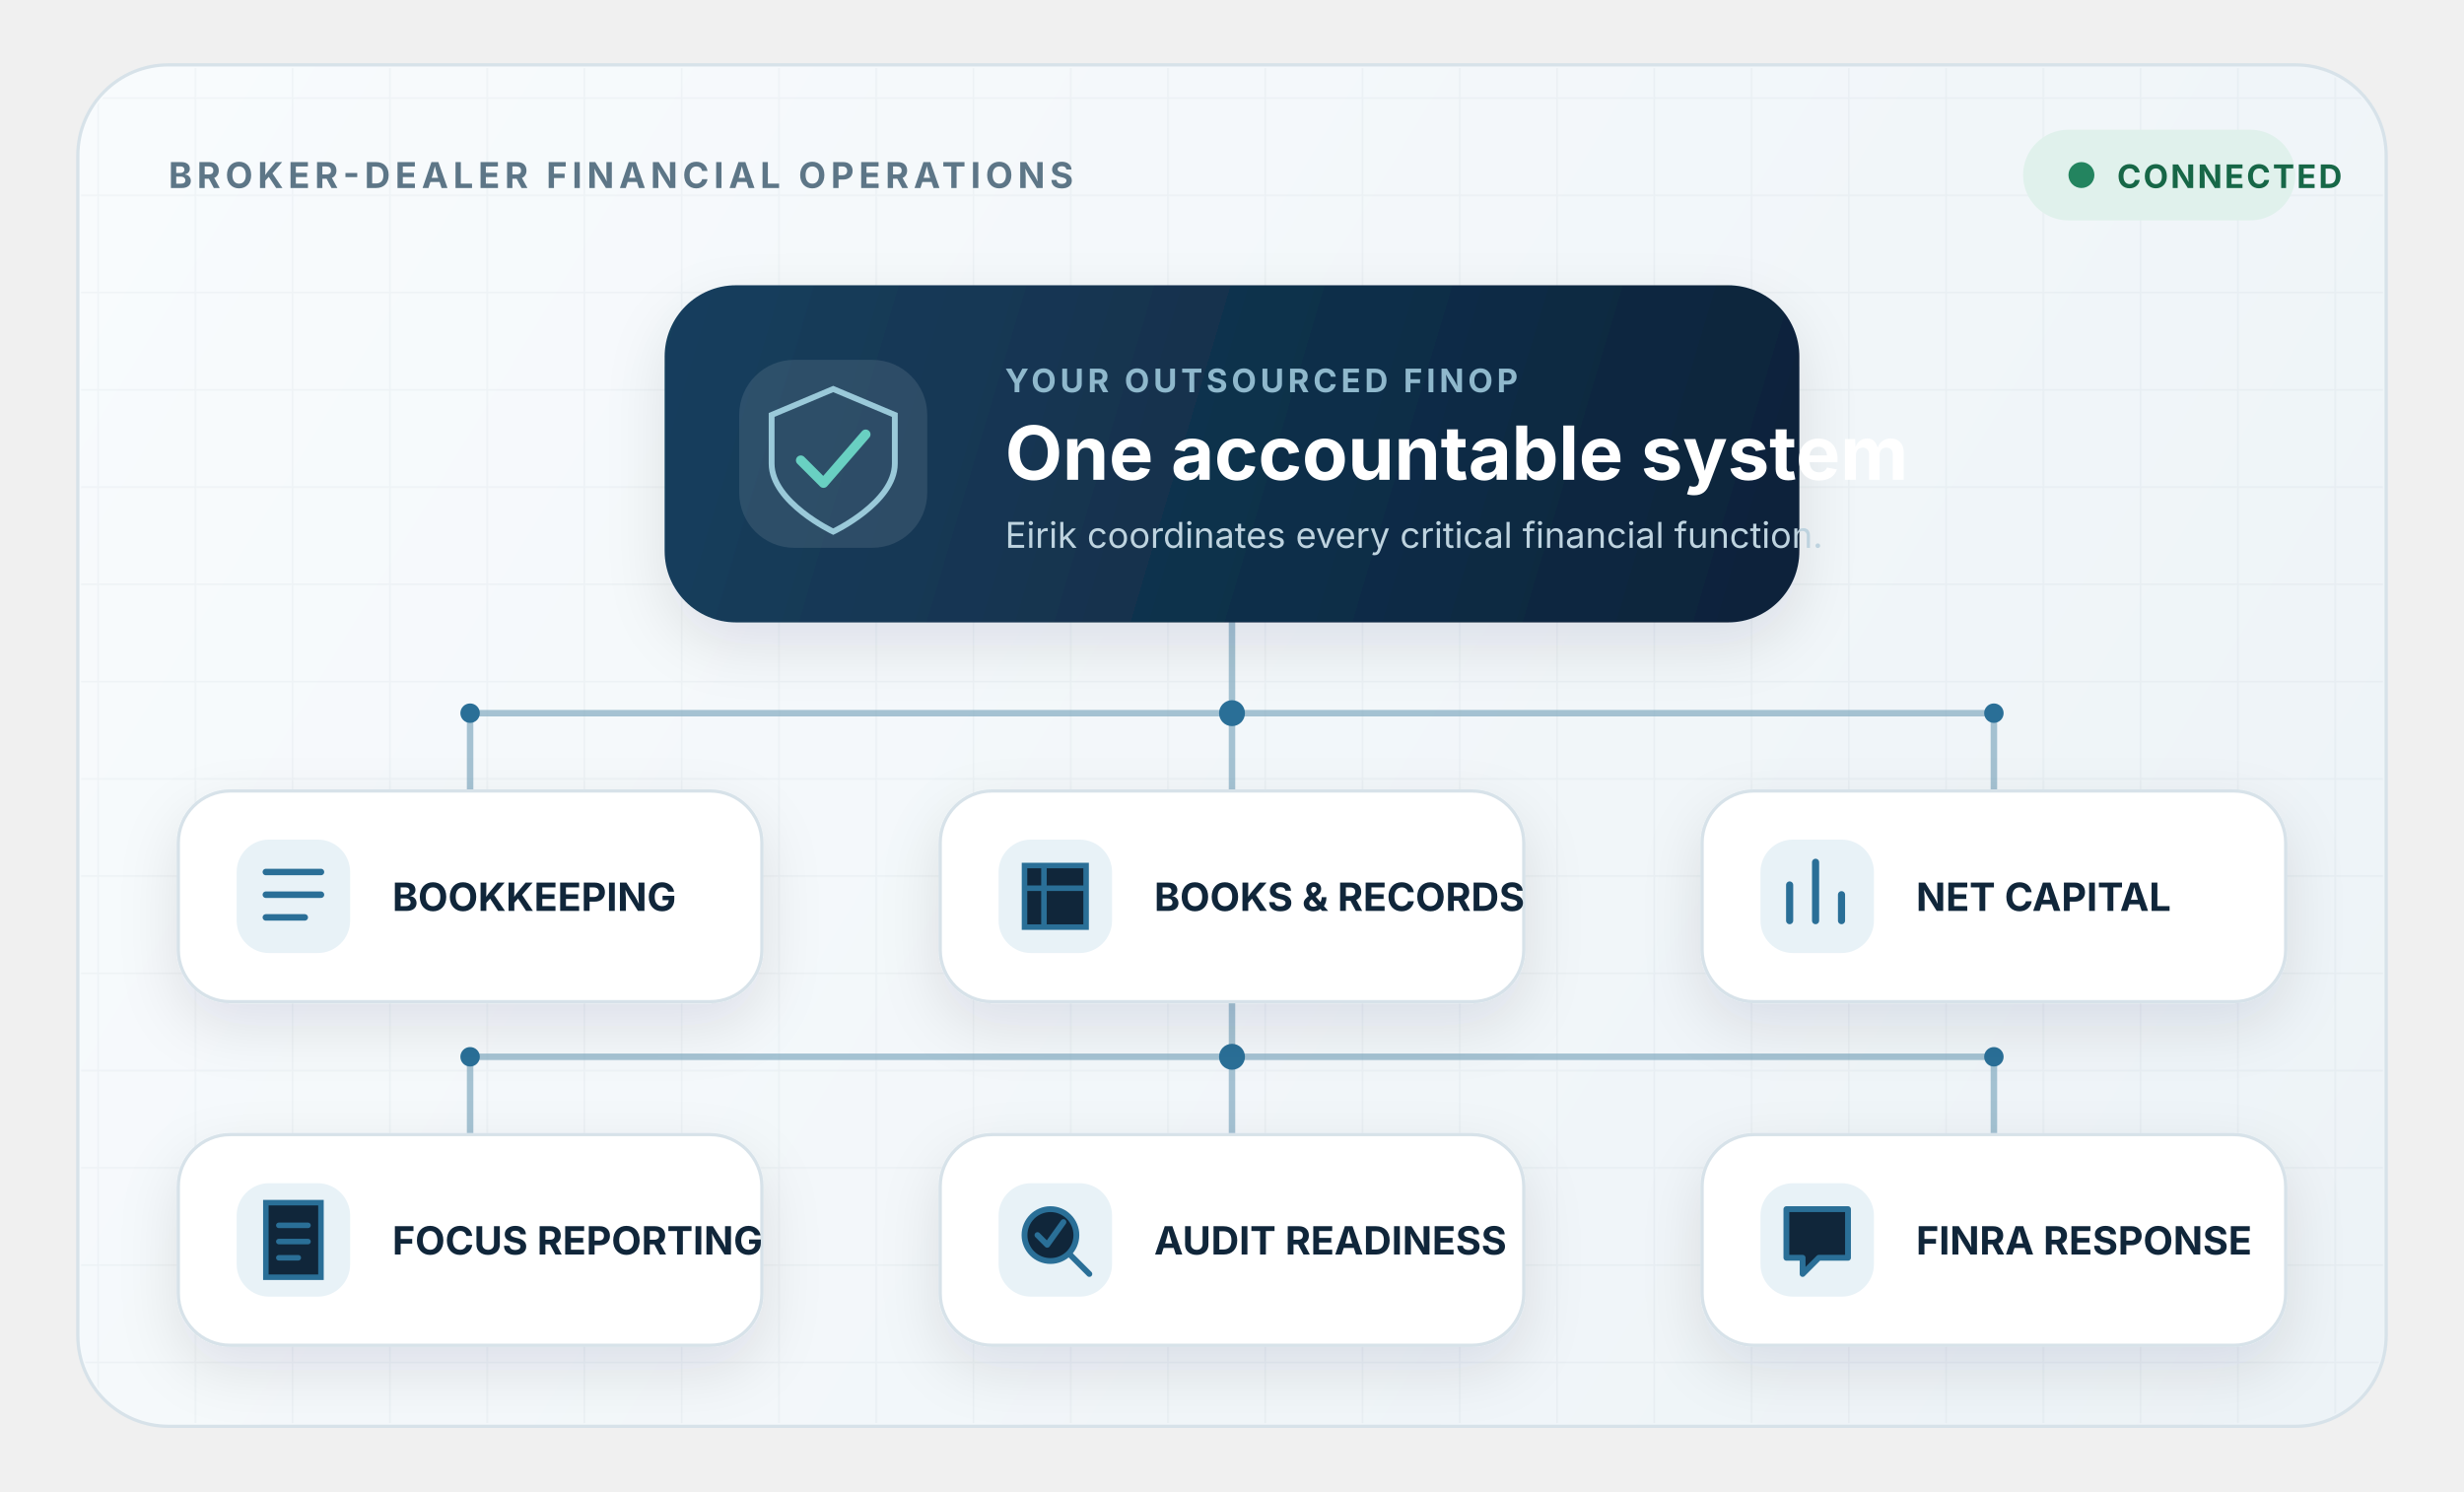
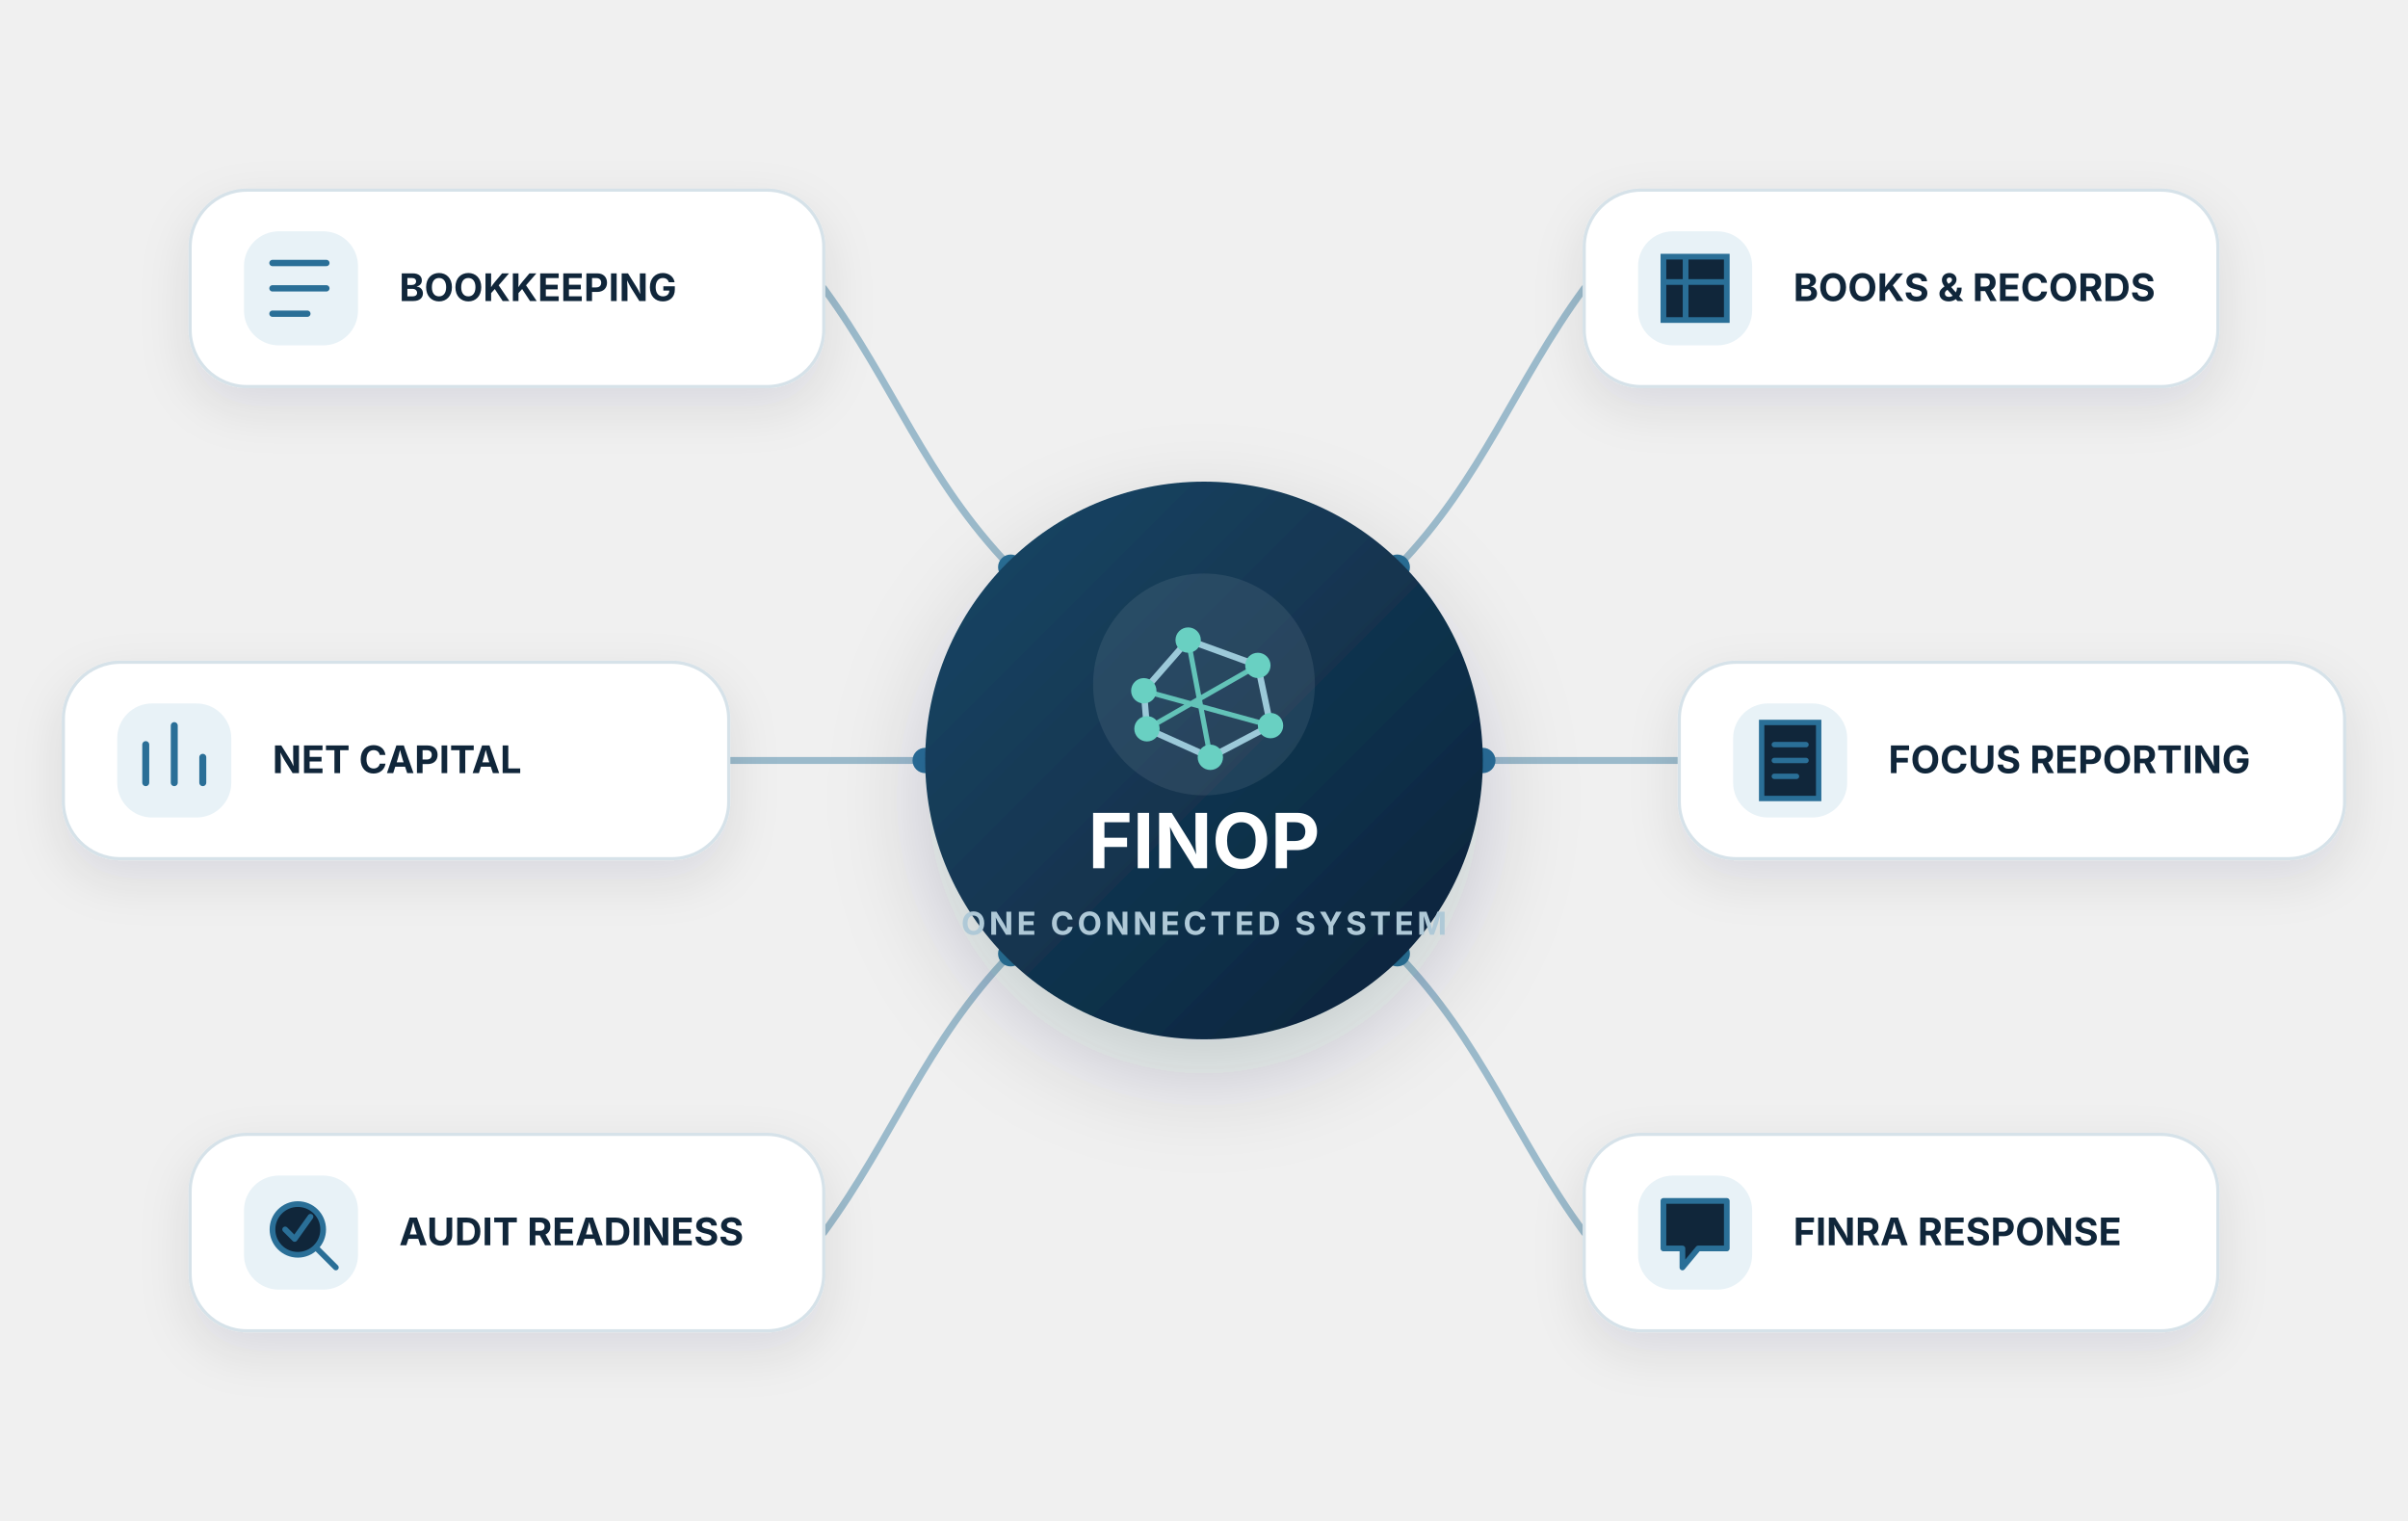
- <svg xmlns="http://www.w3.org/2000/svg" width="760" height="460" viewBox="0 0 760 460" fill="none">
+ <svg xmlns="http://www.w3.org/2000/svg" width="760" height="480" viewBox="0 0 760 480" fill="none">
  <defs>
-     <linearGradient id="surface" x1="38" y1="22" x2="718" y2="438" gradientUnits="userSpaceOnUse">
-       <stop stop-color="#F8FBFD" />
-       <stop offset="1" stop-color="#EDF3F7" />
-     </linearGradient>
-     <linearGradient id="hub" x1="205" y1="88" x2="555" y2="192" gradientUnits="userSpaceOnUse">
-       <stop stop-color="#173F5E" />
+     <linearGradient id="hub" x1="296" y1="156" x2="464" y2="324" gradientUnits="userSpaceOnUse">
+       <stop stop-color="#194766" />
      <stop offset="1" stop-color="#0B2239" />
    </linearGradient>
-     <filter id="shadow" x="-20%" y="-30%" width="140%" height="170%">
-       <feDropShadow dx="0" dy="7" stdDeviation="9" flood-color="#0B2239" flood-opacity="0.10" />
+     <filter id="cardShadow" x="-25%" y="-45%" width="150%" height="190%">
+       <feDropShadow dx="0" dy="6" stdDeviation="8" flood-color="#0B2239" flood-opacity="0.10" />
    </filter>
-     <pattern id="grid" width="30" height="30" patternUnits="userSpaceOnUse">
-       <path d="M30 0H0V30" fill="none" stroke="#18364D" stroke-opacity="0.035" />
-     </pattern>
+     <filter id="hubShadow" x="-30%" y="-30%" width="160%" height="170%">
+       <feDropShadow dx="0" dy="12" stdDeviation="15" flood-color="#0B2239" flood-opacity="0.18" />
+     </filter>
  </defs>
-   <rect x="24" y="20" width="712" height="420" rx="28" fill="url(#surface)" stroke="#D7E2E9" />
-   <rect x="25" y="21" width="710" height="418" rx="27" fill="url(#grid)" />
-   <text x="52" y="58" fill="#5D7687" font-family="Inter, Arial, sans-serif" font-size="11" font-weight="700" letter-spacing="1.5">BROKER-DEALER FINANCIAL OPERATIONS</text>
-   <rect x="624" y="40" width="84" height="28" rx="14" fill="#E0F1EC" />
-   <circle cx="642" cy="54" r="4" fill="#23845F" />
-   <text x="653" y="58" fill="#176747" font-family="Inter, Arial, sans-serif" font-size="10" font-weight="700" letter-spacing="0.7">CONNECTED</text>
-   <g stroke="#83ABC1" stroke-width="2" stroke-linecap="round" opacity="0.7">
-     <path d="M380 192V220M145 220H615M145 220V244M380 220V244M615 220V244" />
-     <path d="M380 309V326M145 326H615M145 326V350M380 326V350M615 326V350" />
+   <g stroke="#9BBACB" stroke-width="2.2" stroke-linecap="round">
+     <path d="M319 179C292 151 282 121 260 91" />
+     <path d="M441 179C468 151 478 121 500 91" />
+     <path d="M292 240H230" />
+     <path d="M468 240H530" />
+     <path d="M319 301C292 329 282 359 260 389" />
+     <path d="M441 301C468 329 478 359 500 389" />
  </g>
  <g fill="#2A6F97">
-     <circle cx="380" cy="220" r="4" />
-     <circle cx="145" cy="220" r="3" />
-     <circle cx="615" cy="220" r="3" />
-     <circle cx="380" cy="326" r="4" />
-     <circle cx="145" cy="326" r="3" />
-     <circle cx="615" cy="326" r="3" />
+     <circle cx="319" cy="179" r="4" />
+     <circle cx="441" cy="179" r="4" />
+     <circle cx="292" cy="240" r="4" />
+     <circle cx="468" cy="240" r="4" />
+     <circle cx="319" cy="301" r="4" />
+     <circle cx="441" cy="301" r="4" />
  </g>
-   <g filter="url(#shadow)">
-     <rect x="205" y="88" width="350" height="104" rx="22" fill="url(#hub)" />
-   </g>
-   <rect x="228" y="111" width="58" height="58" rx="17" fill="#FFFFFF" fill-opacity="0.10" />
-   <path d="M257 120L276 128V143C276 155 257 164 257 164C257 164 238 155 238 143V128L257 120Z" stroke="#9AC9D9" stroke-width="1.8" />
-   <path d="M247 142L254 149L267 134" stroke="#69D0C2" stroke-width="3" stroke-linecap="round" stroke-linejoin="round" />
-   <text x="310" y="121" fill="#8FB8CC" font-family="Inter, Arial, sans-serif" font-size="10" font-weight="700" letter-spacing="1.2">YOUR OUTSOURCED FINOP</text>
-   <text x="310" y="148" fill="white" font-family="Inter, Arial, sans-serif" font-size="23" font-weight="700">One accountable system</text>
-   <text x="310" y="169" fill="#BED3DF" font-family="Inter, Arial, sans-serif" font-size="11">Eirik coordinates every critical financial function.</text>
-   <g filter="url(#shadow)" fill="white" stroke="#D7E2E9">
-     <rect x="55" y="244" width="180" height="65" rx="16" />
-     <rect x="290" y="244" width="180" height="65" rx="16" />
-     <rect x="525" y="244" width="180" height="65" rx="16" />
-     <rect x="55" y="350" width="180" height="65" rx="16" />
-     <rect x="290" y="350" width="180" height="65" rx="16" />
-     <rect x="525" y="350" width="180" height="65" rx="16" />
+   <g filter="url(#cardShadow)" fill="white" stroke="#D6E2E9">
+     <rect x="60" y="60" width="200" height="62" rx="18" />
+     <rect x="500" y="60" width="200" height="62" rx="18" />
+     <rect x="20" y="209" width="210" height="62" rx="18" />
+     <rect x="530" y="209" width="210" height="62" rx="18" />
+     <rect x="60" y="358" width="200" height="62" rx="18" />
+     <rect x="500" y="358" width="200" height="62" rx="18" />
  </g>
  <g font-family="Inter, Arial, sans-serif" font-size="12" font-weight="700" fill="#10263A">
    <g>
-       <rect x="73" y="259" width="35" height="35" rx="10" fill="#E8F2F7" />
-       <path d="M82 269H99M82 276H99M82 283H94" stroke="#2A6F97" stroke-width="2" stroke-linecap="round" />
-       <text x="121" y="281">BOOKKEEPING</text>
+       <rect x="77" y="73" width="36" height="36" rx="11" fill="#E8F2F7" />
+       <path d="M86 83H103M86 91H103M86 99H97" stroke="#2A6F97" stroke-width="2" stroke-linecap="round" />
+       <text x="126" y="95">BOOKKEEPING</text>
    </g>
    <g>
-       <rect x="308" y="259" width="35" height="35" rx="10" fill="#E8F2F7" />
-       <path d="M316 267H335V286H316V267ZM322 267V286M316 274H335" stroke="#2A6F97" stroke-width="1.7" />
-       <text x="356" y="281">BOOKS &amp; RECORDS</text>
+       <rect x="517" y="73" width="36" height="36" rx="11" fill="#E8F2F7" />
+       <path d="M525 81H545V101H525V81ZM532 81V101M525 89H545" stroke="#2A6F97" stroke-width="1.8" />
+       <text x="566" y="95">BOOKS &amp; RECORDS</text>
    </g>
    <g>
-       <rect x="543" y="259" width="35" height="35" rx="10" fill="#E8F2F7" />
-       <path d="M552 284V273M560 284V266M568 284V276" stroke="#2A6F97" stroke-width="2.2" stroke-linecap="round" />
-       <text x="591" y="281">NET CAPITAL</text>
+       <rect x="37" y="222" width="36" height="36" rx="11" fill="#E8F2F7" />
+       <path d="M46 247V235M55 247V229M64 247V239" stroke="#2A6F97" stroke-width="2.2" stroke-linecap="round" />
+       <text x="86" y="244">NET CAPITAL</text>
    </g>
    <g>
-       <rect x="73" y="365" width="35" height="35" rx="10" fill="#E8F2F7" />
-       <path d="M82 371H99V394H82V371ZM86 378H95M86 383H95M86 388H92" stroke="#2A6F97" stroke-width="1.7" stroke-linecap="round" />
-       <text x="121" y="387">FOCUS REPORTING</text>
+       <rect x="547" y="222" width="36" height="36" rx="11" fill="#E8F2F7" />
+       <path d="M556 228H574V252H556V228ZM560 235H570M560 240H570M560 245H567" stroke="#2A6F97" stroke-width="1.7" stroke-linecap="round" />
+       <text x="596" y="244">FOCUS REPORTING</text>
    </g>
    <g>
-       <rect x="308" y="365" width="35" height="35" rx="10" fill="#E8F2F7" />
-       <circle cx="324" cy="381" r="8" stroke="#2A6F97" stroke-width="1.8" />
-       <path d="M330 387L336 393M320 381L323 384L328 377" stroke="#2A6F97" stroke-width="1.8" stroke-linecap="round" stroke-linejoin="round" />
-       <text x="356" y="387">AUDIT READINESS</text>
+       <rect x="77" y="371" width="36" height="36" rx="11" fill="#E8F2F7" />
+       <circle cx="94" cy="388" r="8" stroke="#2A6F97" stroke-width="1.8" />
+       <path d="M100 394L106 400M90 388L93 391L98 384" stroke="#2A6F97" stroke-width="1.8" stroke-linecap="round" stroke-linejoin="round" />
+       <text x="126" y="393">AUDIT READINESS</text>
    </g>
    <g>
-       <rect x="543" y="365" width="35" height="35" rx="10" fill="#E8F2F7" />
-       <path d="M551 373H570V388H561L556 393V388H551V373Z" stroke="#2A6F97" stroke-width="1.8" stroke-linejoin="round" />
-       <text x="591" y="387">FINRA RESPONSE</text>
+       <rect x="517" y="371" width="36" height="36" rx="11" fill="#E8F2F7" />
+       <path d="M525 379H545V394H536L531 400V394H525V379Z" stroke="#2A6F97" stroke-width="1.8" stroke-linejoin="round" />
+       <text x="566" y="393">FINRA RESPONSE</text>
    </g>
  </g>
+   <g filter="url(#hubShadow)">
+     <circle cx="380" cy="240" r="88" fill="url(#hub)" />
+   </g>
+   <circle cx="380" cy="216" r="35" fill="white" fill-opacity="0.08" />
+   <g stroke-linecap="round" stroke-linejoin="round">
+     <path d="M361 218L375 202L397 210L401 229L382 239L362 230L361 218Z" stroke="#9CC9D9" stroke-width="2" />
+     <path d="M375 202L382 239M397 210L362 230M361 218L401 229" stroke="#69D0C2" stroke-width="1.6" opacity="0.9" />
+     <circle cx="375" cy="202" r="4" fill="#69D0C2" stroke="none" />
+     <circle cx="397" cy="210" r="4" fill="#69D0C2" stroke="none" />
+     <circle cx="401" cy="229" r="4" fill="#69D0C2" stroke="none" />
+     <circle cx="382" cy="239" r="4" fill="#69D0C2" stroke="none" />
+     <circle cx="362" cy="230" r="4" fill="#69D0C2" stroke="none" />
+     <circle cx="361" cy="218" r="4" fill="#69D0C2" stroke="none" />
+   </g>
+   <text x="380" y="274" text-anchor="middle" fill="white" font-family="Inter, Arial, sans-serif" font-size="24" font-weight="700">FINOP</text>
+   <text x="380" y="295" text-anchor="middle" fill="#AFC9D7" font-family="Inter, Arial, sans-serif" font-size="10" font-weight="700" letter-spacing="1.1">ONE CONNECTED SYSTEM</text>
</svg>
